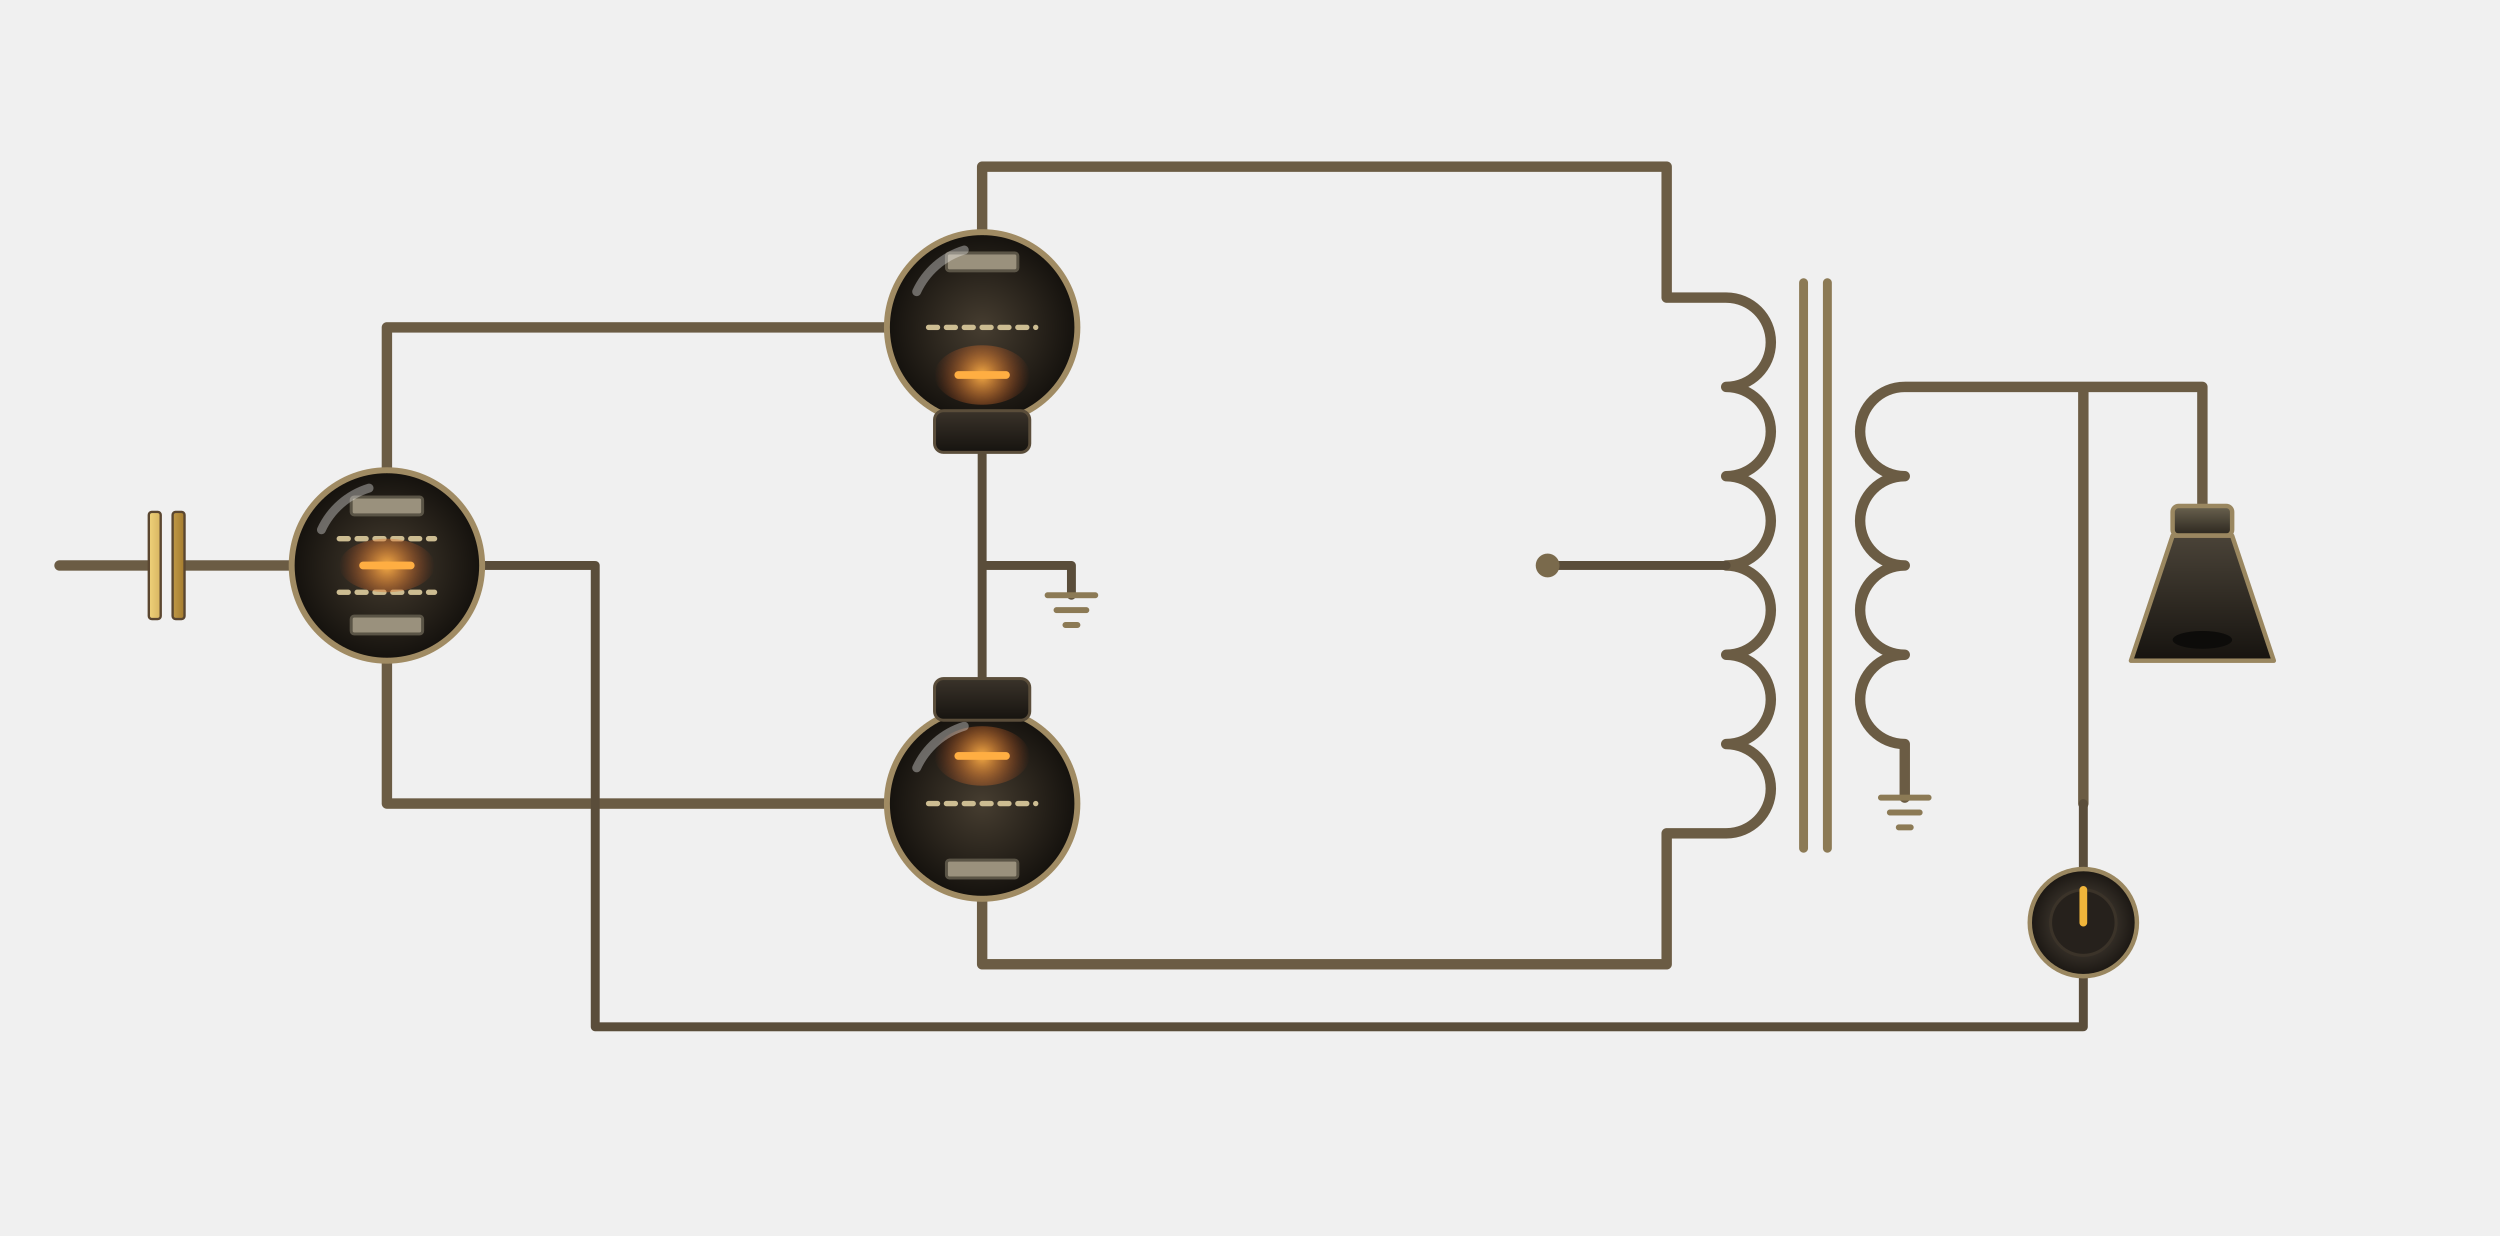
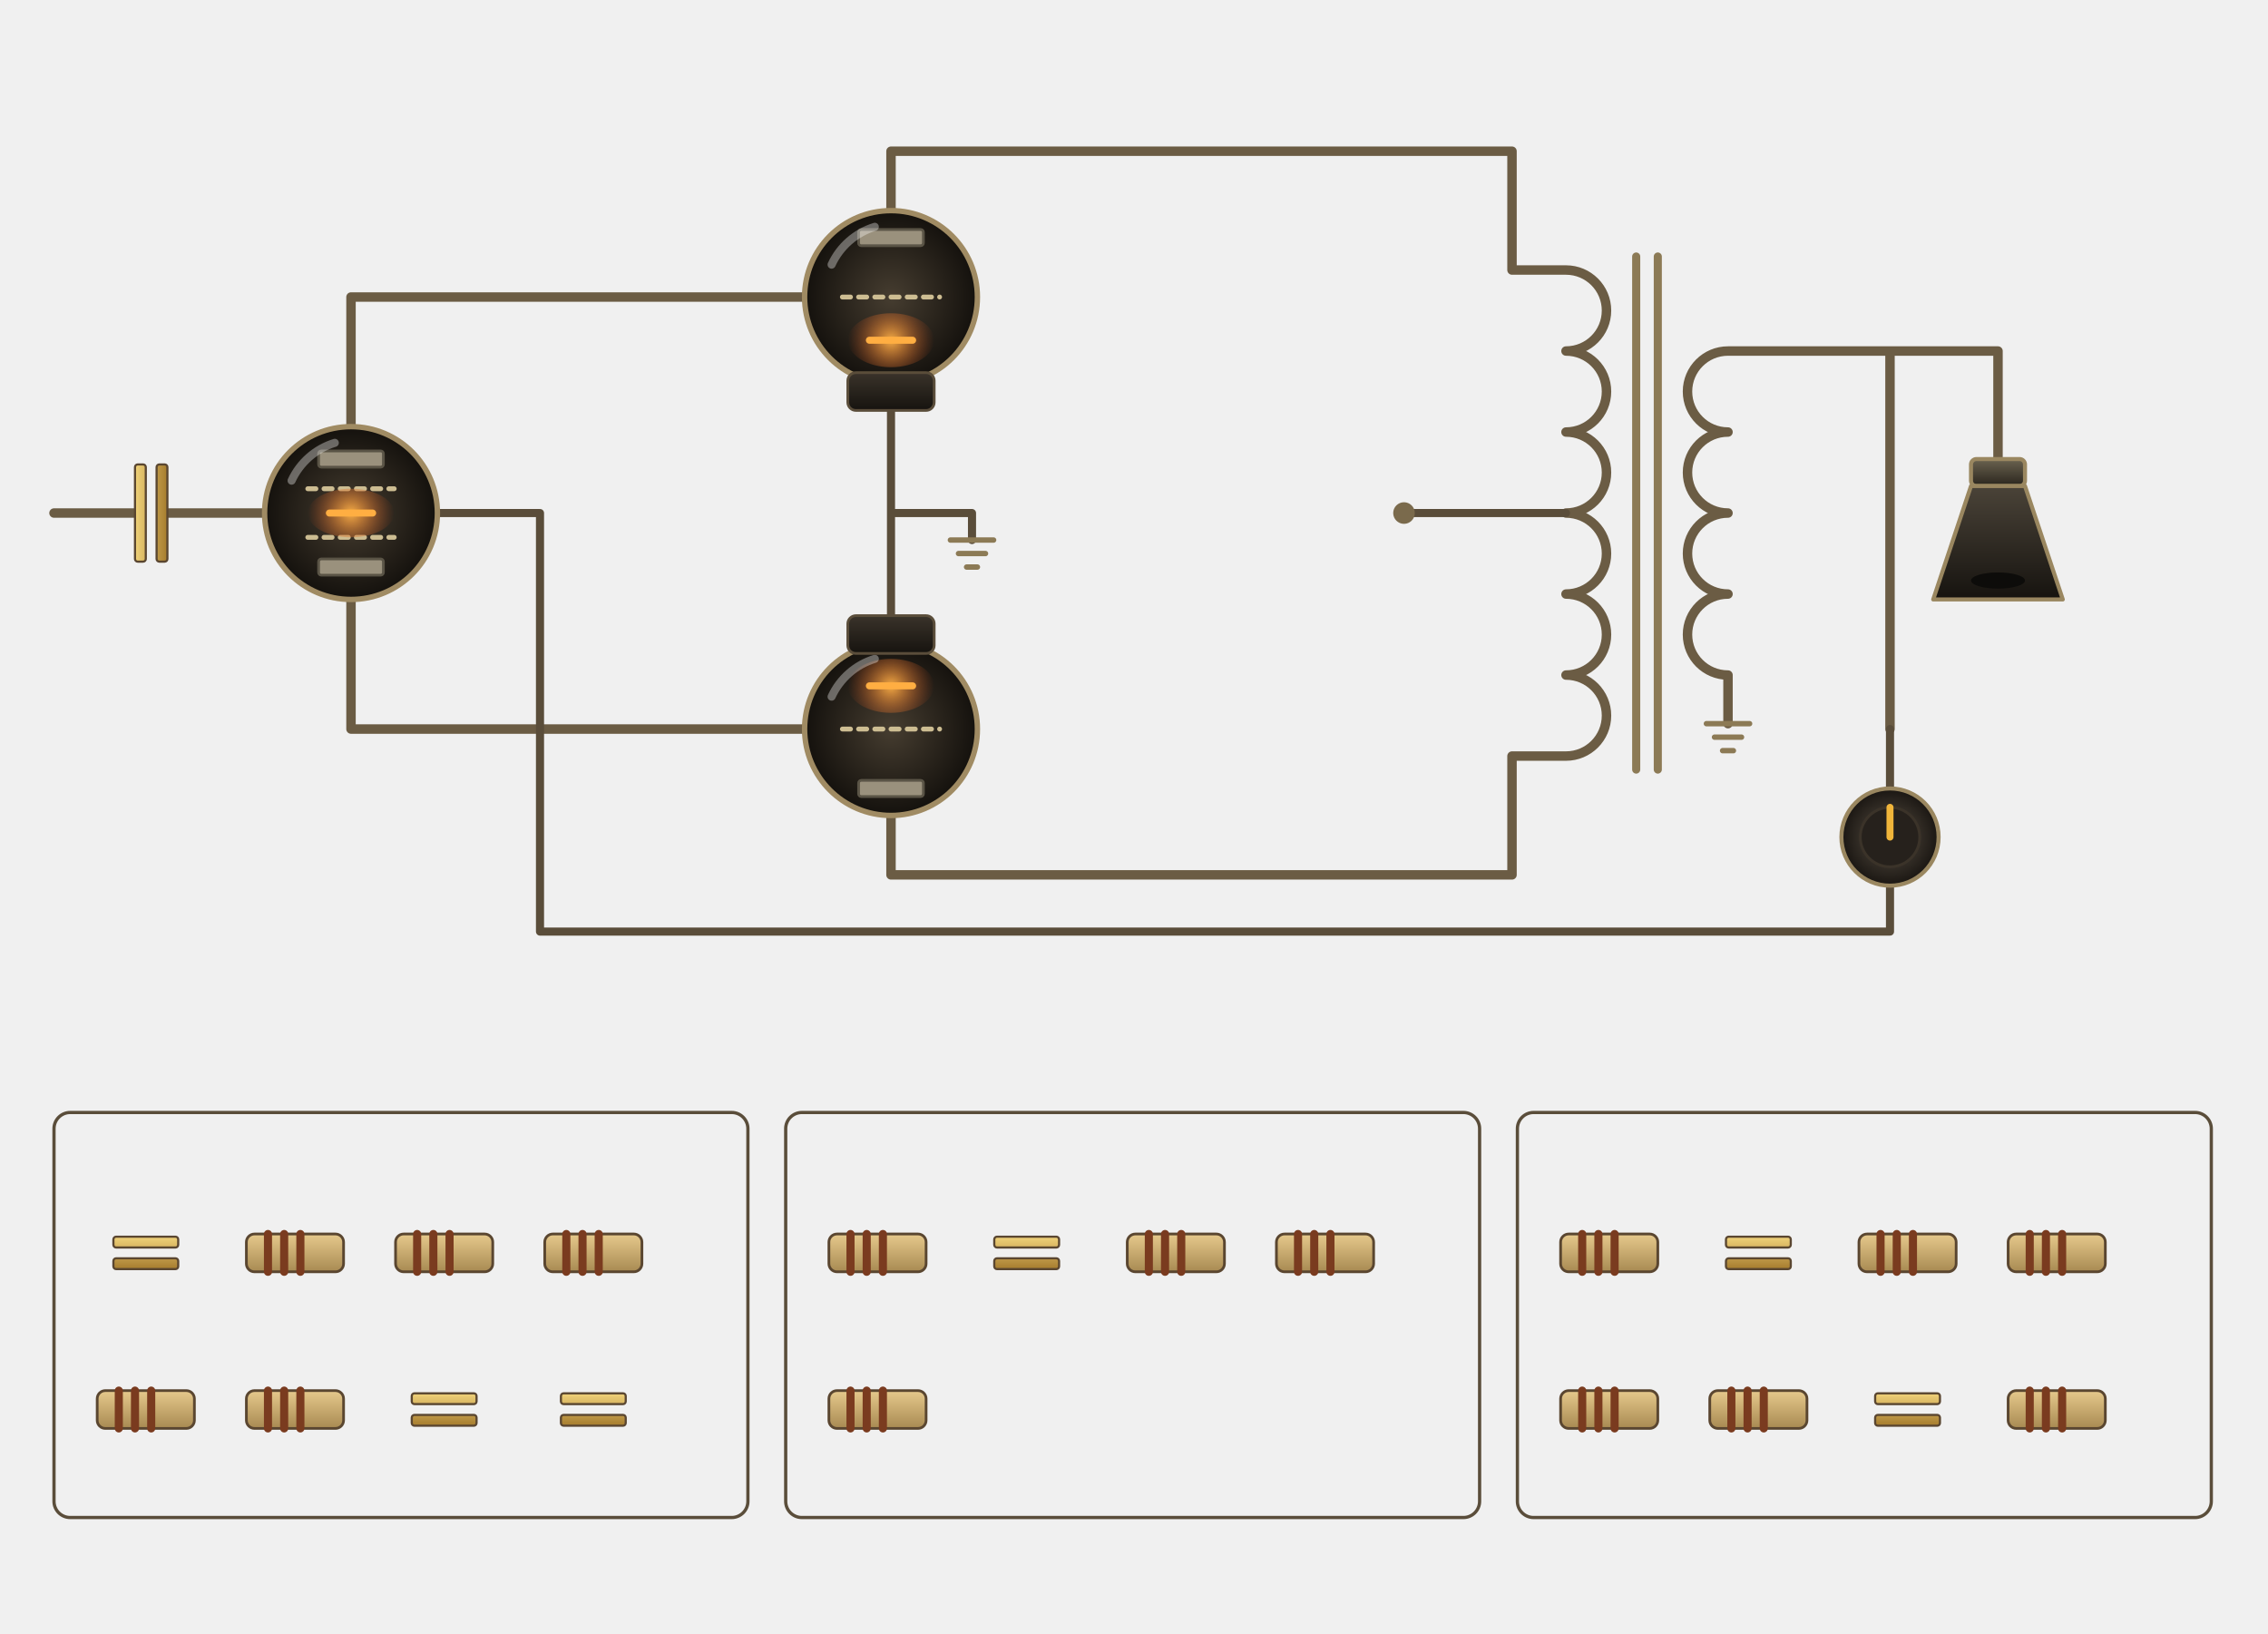
- <svg xmlns="http://www.w3.org/2000/svg" width="840" height="415" viewBox="0 0 840 415">
+ <svg xmlns="http://www.w3.org/2000/svg" width="840" height="605" viewBox="0 0 840 605">
  <defs>
    <linearGradient id="g1" x1="50" y1="0" x2="62" y2="0" gradientUnits="userSpaceOnUse">
      <stop offset="0" stop-color="#f0d27a" />
      <stop offset="1" stop-color="#a67c2e" />
    </linearGradient>
    <radialGradient id="g2" cx="130" cy="190" r="32" gradientUnits="userSpaceOnUse">
      <stop offset="0" stop-color="#463d30" />
      <stop offset="1" stop-color="#14110d" />
    </radialGradient>
    <radialGradient id="g3" cx="130" cy="190" r="16" gradientUnits="userSpaceOnUse">
      <stop offset="0" stop-color="#ffb347" stop-opacity="0.95" />
      <stop offset="1" stop-color="#c1441a" stop-opacity="0" />
    </radialGradient>
    <radialGradient id="g4" cx="330" cy="110" r="32" gradientUnits="userSpaceOnUse">
      <stop offset="0" stop-color="#463d30" />
      <stop offset="1" stop-color="#14110d" />
    </radialGradient>
    <radialGradient id="g5" cx="330" cy="126" r="16" gradientUnits="userSpaceOnUse">
      <stop offset="0" stop-color="#ffb347" stop-opacity="0.95" />
      <stop offset="1" stop-color="#c1441a" stop-opacity="0" />
    </radialGradient>
    <linearGradient id="g6" x1="0" y1="138" x2="0" y2="152" gradientUnits="userSpaceOnUse">
      <stop offset="0" stop-color="#3a332a" />
      <stop offset="1" stop-color="#16130f" />
    </linearGradient>
    <radialGradient id="g7" cx="330" cy="270" r="32" gradientUnits="userSpaceOnUse">
      <stop offset="0" stop-color="#463d30" />
      <stop offset="1" stop-color="#14110d" />
    </radialGradient>
    <radialGradient id="g8" cx="330" cy="254" r="16" gradientUnits="userSpaceOnUse">
      <stop offset="0" stop-color="#ffb347" stop-opacity="0.95" />
      <stop offset="1" stop-color="#c1441a" stop-opacity="0" />
    </radialGradient>
    <linearGradient id="g9" x1="0" y1="228" x2="0" y2="242" gradientUnits="userSpaceOnUse">
      <stop offset="0" stop-color="#3a332a" />
      <stop offset="1" stop-color="#16130f" />
    </linearGradient>
    <radialGradient id="g10" cx="700" cy="310" r="18" gradientUnits="userSpaceOnUse">
      <stop offset="0" stop-color="#5b5246" />
      <stop offset="1" stop-color="#1a1612" />
    </radialGradient>
    <linearGradient id="g11" x1="0" y1="170" x2="0" y2="180" gradientUnits="userSpaceOnUse">
      <stop offset="0" stop-color="#6b6350" />
      <stop offset="1" stop-color="#2a251d" />
    </linearGradient>
    <linearGradient id="g12" x1="0" y1="180" x2="0" y2="222" gradientUnits="userSpaceOnUse">
      <stop offset="0" stop-color="#4a4338" />
      <stop offset="1" stop-color="#16130f" />
+     </linearGradient>
+     <linearGradient id="g13" x1="0" y1="458" x2="0" y2="470" gradientUnits="userSpaceOnUse">
+       <stop offset="0" stop-color="#f0d27a" />
+       <stop offset="1" stop-color="#a67c2e" />
+     </linearGradient>
+     <linearGradient id="g14" x1="0" y1="457" x2="0" y2="471" gradientUnits="userSpaceOnUse">
+       <stop offset="0" stop-color="#e6c98c" />
+       <stop offset="1" stop-color="#a88a52" />
+     </linearGradient>
+     <linearGradient id="g15" x1="0" y1="457" x2="0" y2="471" gradientUnits="userSpaceOnUse">
+       <stop offset="0" stop-color="#e6c98c" />
+       <stop offset="1" stop-color="#a88a52" />
+     </linearGradient>
+     <linearGradient id="g16" x1="0" y1="457" x2="0" y2="471" gradientUnits="userSpaceOnUse">
+       <stop offset="0" stop-color="#e6c98c" />
+       <stop offset="1" stop-color="#a88a52" />
+     </linearGradient>
+     <linearGradient id="g17" x1="0" y1="515" x2="0" y2="529" gradientUnits="userSpaceOnUse">
+       <stop offset="0" stop-color="#e6c98c" />
+       <stop offset="1" stop-color="#a88a52" />
+     </linearGradient>
+     <linearGradient id="g18" x1="0" y1="515" x2="0" y2="529" gradientUnits="userSpaceOnUse">
+       <stop offset="0" stop-color="#e6c98c" />
+       <stop offset="1" stop-color="#a88a52" />
+     </linearGradient>
+     <linearGradient id="g19" x1="0" y1="516" x2="0" y2="528" gradientUnits="userSpaceOnUse">
+       <stop offset="0" stop-color="#f0d27a" />
+       <stop offset="1" stop-color="#a67c2e" />
+     </linearGradient>
+     <linearGradient id="g20" x1="0" y1="516" x2="0" y2="528" gradientUnits="userSpaceOnUse">
+       <stop offset="0" stop-color="#f0d27a" />
+       <stop offset="1" stop-color="#a67c2e" />
+     </linearGradient>
+     <linearGradient id="g21" x1="0" y1="457" x2="0" y2="471" gradientUnits="userSpaceOnUse">
+       <stop offset="0" stop-color="#e6c98c" />
+       <stop offset="1" stop-color="#a88a52" />
+     </linearGradient>
+     <linearGradient id="g22" x1="0" y1="458" x2="0" y2="470" gradientUnits="userSpaceOnUse">
+       <stop offset="0" stop-color="#f0d27a" />
+       <stop offset="1" stop-color="#a67c2e" />
+     </linearGradient>
+     <linearGradient id="g23" x1="0" y1="457" x2="0" y2="471" gradientUnits="userSpaceOnUse">
+       <stop offset="0" stop-color="#e6c98c" />
+       <stop offset="1" stop-color="#a88a52" />
+     </linearGradient>
+     <linearGradient id="g24" x1="0" y1="457" x2="0" y2="471" gradientUnits="userSpaceOnUse">
+       <stop offset="0" stop-color="#e6c98c" />
+       <stop offset="1" stop-color="#a88a52" />
+     </linearGradient>
+     <linearGradient id="g25" x1="0" y1="515" x2="0" y2="529" gradientUnits="userSpaceOnUse">
+       <stop offset="0" stop-color="#e6c98c" />
+       <stop offset="1" stop-color="#a88a52" />
+     </linearGradient>
+     <linearGradient id="g26" x1="0" y1="457" x2="0" y2="471" gradientUnits="userSpaceOnUse">
+       <stop offset="0" stop-color="#e6c98c" />
+       <stop offset="1" stop-color="#a88a52" />
+     </linearGradient>
+     <linearGradient id="g27" x1="0" y1="458" x2="0" y2="470" gradientUnits="userSpaceOnUse">
+       <stop offset="0" stop-color="#f0d27a" />
+       <stop offset="1" stop-color="#a67c2e" />
+     </linearGradient>
+     <linearGradient id="g28" x1="0" y1="457" x2="0" y2="471" gradientUnits="userSpaceOnUse">
+       <stop offset="0" stop-color="#e6c98c" />
+       <stop offset="1" stop-color="#a88a52" />
+     </linearGradient>
+     <linearGradient id="g29" x1="0" y1="457" x2="0" y2="471" gradientUnits="userSpaceOnUse">
+       <stop offset="0" stop-color="#e6c98c" />
+       <stop offset="1" stop-color="#a88a52" />
+     </linearGradient>
+     <linearGradient id="g30" x1="0" y1="515" x2="0" y2="529" gradientUnits="userSpaceOnUse">
+       <stop offset="0" stop-color="#e6c98c" />
+       <stop offset="1" stop-color="#a88a52" />
+     </linearGradient>
+     <linearGradient id="g31" x1="0" y1="515" x2="0" y2="529" gradientUnits="userSpaceOnUse">
+       <stop offset="0" stop-color="#e6c98c" />
+       <stop offset="1" stop-color="#a88a52" />
+     </linearGradient>
+     <linearGradient id="g32" x1="0" y1="516" x2="0" y2="528" gradientUnits="userSpaceOnUse">
+       <stop offset="0" stop-color="#f0d27a" />
+       <stop offset="1" stop-color="#a67c2e" />
+     </linearGradient>
+     <linearGradient id="g33" x1="0" y1="515" x2="0" y2="529" gradientUnits="userSpaceOnUse">
+       <stop offset="0" stop-color="#e6c98c" />
+       <stop offset="1" stop-color="#a88a52" />
    </linearGradient>
  </defs>
  <path id="wire_OUT-2" d="M20,190 H52 M60,190 H98" fill="none" stroke="#6b5c44" stroke-width="3.5" stroke-linecap="round" stroke-linejoin="round" />
  <path id="wire_PHASE" d="M130,158 V110 H298 M130,222 V270 H298" fill="none" stroke="#6b5c44" stroke-width="3.5" stroke-linecap="round" stroke-linejoin="round" />
  <path id="wire_POWER" d="M330,78 V56 H560 V100 H580 M330,302 V324 H560 V280 H580 M580,100 a15,15 0 0 1 0,30 a15,15 0 0 1 0,30 a15,15 0 0 1 0,30 a15,15 0 0 1 0,30 a15,15 0 0 1 0,30 a15,15 0 0 1 0,30" fill="none" stroke="#6b5c44" stroke-width="3.5" stroke-linecap="round" stroke-linejoin="round" />
  <path id="wire_SPEAKER" d="M640,130 H740 V170 M700,130 V270 M640,250 V268 M640,130 a15,15 0 0 0 0,30 a15,15 0 0 0 0,30 a15,15 0 0 0 0,30 a15,15 0 0 0 0,30" fill="none" stroke="#6b5c44" stroke-width="3.5" stroke-linecap="round" stroke-linejoin="round" />
  <path id="wire_static_power" d="M330,152 V228 M330,190 H360 V200 M580,190 H520 M200,345 V190 H162 M700,270 H700 M700,270 V292 M700,328 V345 M700,345 H200 M700,345 H700" fill="none" stroke="#5a4d3a" stroke-width="3" stroke-linecap="round" stroke-linejoin="round" />
  <path id="ground_power" d="M352,200 H368 M355,205 H365 M358,210 H362 M632,268 H648 M635,273 H645 M638,278 H642" fill="none" stroke="#8c7a55" stroke-width="2" stroke-linecap="round" stroke-linejoin="round" />
  <path id="ot_core" d="M606,95 V285 M614,95 V285" fill="none" stroke="#8c7a55" stroke-width="3" stroke-linecap="round" stroke-linejoin="round" />
  <ellipse id="rail_tap" cx="520" cy="190" rx="4" ry="4" fill="#7a6a4c" stroke="none" stroke-width="1" />
  <rect id="cap_ina" x="50" y="172" width="4" height="36" rx="1" fill="url(#g1)" stroke="#5a4630" stroke-width="0.8" />
  <rect id="cap_inb" x="58" y="172" width="4" height="36" rx="1" fill="url(#g1)" stroke="#5a4630" stroke-width="0.8" />
  <ellipse id="tube_PI-PI" cx="130" cy="190" rx="32" ry="32" fill="url(#g2)" stroke="#a08b63" stroke-width="2" />
  <rect id="plate_PI-1" x="118" y="167" width="24" height="6" rx="1" fill="#9a917d" stroke="#5a5446" stroke-width="1" />
  <rect id="plate_PI1" x="118" y="207" width="24" height="6" rx="1" fill="#9a917d" stroke="#5a5446" stroke-width="1" />
  <path id="grids_PI" d="M114,181 H146 M114,199 H146" fill="none" stroke="#cdbd92" stroke-width="1.8" stroke-linecap="round" stroke-linejoin="round" stroke-dasharray="3 3" />
  <ellipse id="glow_PHASE" cx="130" cy="190" rx="16" ry="9" fill="url(#g3)" stroke="none" stroke-width="1" />
  <path id="filament_PI" d="M122,190 H138" fill="none" stroke="#ffae42" stroke-width="2.6" stroke-linecap="round" stroke-linejoin="round" />
  <path id="shine_PI" d="M108,178 A26,26 0 0 1 124,164" fill="none" stroke="#ffffff" stroke-width="3" stroke-linecap="round" stroke-linejoin="round" opacity="0.35" />
  <ellipse id="tube_PA-EL34" cx="330" cy="110" rx="32" ry="32" fill="url(#g4)" stroke="#a08b63" stroke-width="2" />
  <rect id="plate_PA" x="318" y="85" width="24" height="6" rx="1" fill="#9a917d" stroke="#5a5446" stroke-width="1" />
  <path id="grid_PA" d="M312,110 H348" fill="none" stroke="#cdbd92" stroke-width="1.8" stroke-linecap="round" stroke-linejoin="round" stroke-dasharray="3 3" />
  <ellipse id="glow_POWER_A" cx="330" cy="126" rx="16" ry="10" fill="url(#g5)" stroke="none" stroke-width="1" />
  <path id="filament_PA" d="M322,126 H338" fill="none" stroke="#ffae42" stroke-width="2.6" stroke-linecap="round" stroke-linejoin="round" />
  <path id="shine_PA" d="M308,98 A26,26 0 0 1 324,84" fill="none" stroke="#ffffff" stroke-width="3" stroke-linecap="round" stroke-linejoin="round" opacity="0.35" />
  <rect id="base_PA" x="314" y="138" width="32" height="14" rx="3" fill="url(#g6)" stroke="#5a4d3a" stroke-width="1" />
  <ellipse id="tube_PB-EL34" cx="330" cy="270" rx="32" ry="32" fill="url(#g7)" stroke="#a08b63" stroke-width="2" />
  <rect id="plate_PB" x="318" y="289" width="24" height="6" rx="1" fill="#9a917d" stroke="#5a5446" stroke-width="1" />
  <path id="grid_PB" d="M312,270 H348" fill="none" stroke="#cdbd92" stroke-width="1.8" stroke-linecap="round" stroke-linejoin="round" stroke-dasharray="3 3" />
  <ellipse id="glow_POWER_B" cx="330" cy="254" rx="16" ry="10" fill="url(#g8)" stroke="none" stroke-width="1" />
  <path id="filament_PB" d="M322,254 H338" fill="none" stroke="#ffae42" stroke-width="2.6" stroke-linecap="round" stroke-linejoin="round" />
  <path id="shine_PB" d="M308,258 A26,26 0 0 1 324,244" fill="none" stroke="#ffffff" stroke-width="3" stroke-linecap="round" stroke-linejoin="round" opacity="0.35" />
  <rect id="base_PB" x="314" y="228" width="32" height="14" rx="3" fill="url(#g9)" stroke="#5a4d3a" stroke-width="1" />
  <ellipse id="pot_presence" cx="700" cy="310" rx="18" ry="18" fill="url(#g10)" stroke="#9a8760" stroke-width="1.5" />
  <ellipse id="dial_presence" cx="700" cy="310" rx="11" ry="11" fill="#26211c" stroke="#3b3329" stroke-width="1" />
  <path id="ptr_presence" d="M700,310 L700,299" fill="none" stroke="#f0b53a" stroke-width="2.6" stroke-linecap="round" stroke-linejoin="round" />
  <rect id="spk_magnet_p" x="730" y="170" width="20" height="10" rx="2" fill="url(#g11)" stroke="#9a8760" stroke-width="1.5" />
  <path id="spk_cone_p" d="M730,180 H750 L764,222 H716 Z" fill="url(#g12)" stroke="#9a8760" stroke-width="1.5" stroke-linecap="round" stroke-linejoin="round" />
  <ellipse id="spk_dust_p" cx="740" cy="215" rx="10" ry="3" fill="#0d0c0a" stroke="none" stroke-width="1" />
+   <rect id="pp_box0" x="20" y="412" width="257" height="150" rx="6" fill="none" stroke="#5a4d3a" stroke-width="1.2" />
+   <ellipse id="ttl_PHASE_INVERTER" cx="148.5" cy="426" rx="1" ry="1" fill="none" stroke="none" stroke-width="0" />
+   <rect id="pp_CINa" x="42" y="458" width="24" height="4" rx="1" fill="url(#g13)" stroke="#5a4630" stroke-width="0.8" />
+   <rect id="pp_CINb" x="42" y="466" width="24" height="4" rx="1" fill="url(#g13)" stroke="#5a4630" stroke-width="0.8" />
+   <ellipse id="valC_1_10n@C:CIN" cx="54" cy="484" rx="1" ry="1" fill="none" stroke="none" />
+   <rect id="pp_R82" x="91.25" y="457" width="36" height="14" rx="3" fill="url(#g14)" stroke="#5a4630" stroke-width="1" />
+   <path id="pp_R82_bands" d="M99.25,457 V471 M105.25,457 V471 M111.25,457 V471" fill="none" stroke="#7a3b1f" stroke-width="3" stroke-linecap="round" stroke-linejoin="round" />
+   <ellipse id="valC_2_82k@R:R82" cx="109.25" cy="484" rx="1" ry="1" fill="none" stroke="none" />
+   <rect id="pp_RSYM" x="146.5" y="457" width="36" height="14" rx="3" fill="url(#g15)" stroke="#5a4630" stroke-width="1" />
+   <path id="pp_RSYM_bands" d="M154.5,457 V471 M160.5,457 V471 M166.5,457 V471" fill="none" stroke="#7a3b1f" stroke-width="3" stroke-linecap="round" stroke-linejoin="round" />
+   <ellipse id="valC_3_12.5k@R:RSYM" cx="164.5" cy="484" rx="1" ry="1" fill="none" stroke="none" />
+   <rect id="pp_RKT" x="201.75" y="457" width="36" height="14" rx="3" fill="url(#g16)" stroke="#5a4630" stroke-width="1" />
+   <path id="pp_RKT_bands" d="M209.75,457 V471 M215.75,457 V471 M221.75,457 V471" fill="none" stroke="#7a3b1f" stroke-width="3" stroke-linecap="round" stroke-linejoin="round" />
+   <ellipse id="valC_4_475@R:RKT" cx="219.75" cy="484" rx="1" ry="1" fill="none" stroke="none" />
+   <rect id="pp_RG1" x="36" y="515" width="36" height="14" rx="3" fill="url(#g17)" stroke="#5a4630" stroke-width="1" />
+   <path id="pp_RG1_bands" d="M44,515 V529 M50,515 V529 M56,515 V529" fill="none" stroke="#7a3b1f" stroke-width="3" stroke-linecap="round" stroke-linejoin="round" />
+   <ellipse id="valC_5_1M@R:RG1" cx="54" cy="542" rx="1" ry="1" fill="none" stroke="none" />
+   <rect id="pp_RG2" x="91.25" y="515" width="36" height="14" rx="3" fill="url(#g18)" stroke="#5a4630" stroke-width="1" />
+   <path id="pp_RG2_bands" d="M99.25,515 V529 M105.25,515 V529 M111.25,515 V529" fill="none" stroke="#7a3b1f" stroke-width="3" stroke-linecap="round" stroke-linejoin="round" />
+   <ellipse id="valC_6_1M@R:RG2" cx="109.25" cy="542" rx="1" ry="1" fill="none" stroke="none" />
+   <rect id="pp_C10Fa" x="152.5" y="516" width="24" height="4" rx="1" fill="url(#g19)" stroke="#5a4630" stroke-width="0.8" />
+   <rect id="pp_C10Fb" x="152.5" y="524" width="24" height="4" rx="1" fill="url(#g19)" stroke="#5a4630" stroke-width="0.8" />
+   <ellipse id="valC_7_10n@C:C10F" cx="164.5" cy="542" rx="1" ry="1" fill="none" stroke="none" />
+   <rect id="pp_C22Aa" x="207.75" y="516" width="24" height="4" rx="1" fill="url(#g20)" stroke="#5a4630" stroke-width="0.8" />
+   <rect id="pp_C22Ab" x="207.75" y="524" width="24" height="4" rx="1" fill="url(#g20)" stroke="#5a4630" stroke-width="0.8" />
+   <ellipse id="valC_8_22n@C:C22A" cx="219.75" cy="542" rx="1" ry="1" fill="none" stroke="none" />
+   <rect id="pp_box1" x="291" y="412" width="257" height="150" rx="6" fill="none" stroke="#5a4d3a" stroke-width="1.2" />
+   <ellipse id="ttl_FEEDBACK" cx="419.5" cy="426" rx="1" ry="1" fill="none" stroke="none" stroke-width="0" />
+   <rect id="pp_RN1" x="307" y="457" width="36" height="14" rx="3" fill="url(#g21)" stroke="#5a4630" stroke-width="1" />
+   <path id="pp_RN1_bands" d="M315,457 V471 M321,457 V471 M327,457 V471" fill="none" stroke="#7a3b1f" stroke-width="3" stroke-linecap="round" stroke-linejoin="round" />
+   <ellipse id="valC_9_10k@R:RN1" cx="325" cy="484" rx="1" ry="1" fill="none" stroke="none" />
+   <rect id="pp_C2N2a" x="368.25" y="458" width="24" height="4" rx="1" fill="url(#g22)" stroke="#5a4630" stroke-width="0.8" />
+   <rect id="pp_C2N2b" x="368.25" y="466" width="24" height="4" rx="1" fill="url(#g22)" stroke="#5a4630" stroke-width="0.8" />
+   <ellipse id="valC_10_2.2n@C:C2N2" cx="380.25" cy="484" rx="1" ry="1" fill="none" stroke="none" />
+   <rect id="pp_R27K4" x="417.5" y="457" width="36" height="14" rx="3" fill="url(#g23)" stroke="#5a4630" stroke-width="1" />
+   <path id="pp_R27K4_bands" d="M425.5,457 V471 M431.5,457 V471 M437.5,457 V471" fill="none" stroke="#7a3b1f" stroke-width="3" stroke-linecap="round" stroke-linejoin="round" />
+   <ellipse id="valC_11_27k4@R:R27K4" cx="435.5" cy="484" rx="1" ry="1" fill="none" stroke="none" />
+   <rect id="pp_R10T" x="472.75" y="457" width="36" height="14" rx="3" fill="url(#g24)" stroke="#5a4630" stroke-width="1" />
+   <path id="pp_R10T_bands" d="M480.75,457 V471 M486.75,457 V471 M492.75,457 V471" fill="none" stroke="#7a3b1f" stroke-width="3" stroke-linecap="round" stroke-linejoin="round" />
+   <ellipse id="valC_12_10k@R:R10T" cx="490.75" cy="484" rx="1" ry="1" fill="none" stroke="none" />
+   <rect id="pp_R3K32" x="307" y="515" width="36" height="14" rx="3" fill="url(#g25)" stroke="#5a4630" stroke-width="1" />
+   <path id="pp_R3K32_bands" d="M315,515 V529 M321,515 V529 M327,515 V529" fill="none" stroke="#7a3b1f" stroke-width="3" stroke-linecap="round" stroke-linejoin="round" />
+   <ellipse id="valC_13_3k32@R:R3K32" cx="325" cy="542" rx="1" ry="1" fill="none" stroke="none" />
+   <rect id="pp_box2" x="562" y="412" width="257" height="150" rx="6" fill="none" stroke="#5a4d3a" stroke-width="1.2" />
+   <ellipse id="ttl_SUPPLY_AND_BIAS" cx="690.5" cy="426" rx="1" ry="1" fill="none" stroke="none" stroke-width="0" />
+   <rect id="pp_R59" x="578" y="457" width="36" height="14" rx="3" fill="url(#g26)" stroke="#5a4630" stroke-width="1" />
+   <path id="pp_R59_bands" d="M586,457 V471 M592,457 V471 M598,457 V471" fill="none" stroke="#7a3b1f" stroke-width="3" stroke-linecap="round" stroke-linejoin="round" />
+   <ellipse id="valC_14_11k@R:R59" cx="596" cy="484" rx="1" ry="1" fill="none" stroke="none" />
+   <rect id="pp_C33a" x="639.25" y="458" width="24" height="4" rx="1" fill="url(#g27)" stroke="#5a4630" stroke-width="0.8" />
+   <rect id="pp_C33b" x="639.25" y="466" width="24" height="4" rx="1" fill="url(#g27)" stroke="#5a4630" stroke-width="0.8" />
+   <ellipse id="valC_15_33u@C:C33" cx="651.25" cy="484" rx="1" ry="1" fill="none" stroke="none" />
+   <rect id="pp_RPREAMP" x="688.5" y="457" width="36" height="14" rx="3" fill="url(#g28)" stroke="#5a4630" stroke-width="1" />
+   <path id="pp_RPREAMP_bands" d="M696.5,457 V471 M702.5,457 V471 M708.5,457 V471" fill="none" stroke="#7a3b1f" stroke-width="3" stroke-linecap="round" stroke-linejoin="round" />
+   <ellipse id="valC_16_30k@R:RPREAMP" cx="706.5" cy="484" rx="1" ry="1" fill="none" stroke="none" />
+   <rect id="pp_R100" x="743.75" y="457" width="36" height="14" rx="3" fill="url(#g29)" stroke="#5a4630" stroke-width="1" />
+   <path id="pp_R100_bands" d="M751.75,457 V471 M757.75,457 V471 M763.75,457 V471" fill="none" stroke="#7a3b1f" stroke-width="3" stroke-linecap="round" stroke-linejoin="round" />
+   <ellipse id="valC_17_100k@R:R100" cx="761.75" cy="484" rx="1" ry="1" fill="none" stroke="none" />
+   <rect id="pp_R221A" x="578" y="515" width="36" height="14" rx="3" fill="url(#g30)" stroke="#5a4630" stroke-width="1" />
+   <path id="pp_R221A_bands" d="M586,515 V529 M592,515 V529 M598,515 V529" fill="none" stroke="#7a3b1f" stroke-width="3" stroke-linecap="round" stroke-linejoin="round" />
+   <ellipse id="valC_18_221k@R:R221A" cx="596" cy="542" rx="1" ry="1" fill="none" stroke="none" />
+   <rect id="pp_R221B" x="633.25" y="515" width="36" height="14" rx="3" fill="url(#g31)" stroke="#5a4630" stroke-width="1" />
+   <path id="pp_R221B_bands" d="M641.25,515 V529 M647.25,515 V529 M653.25,515 V529" fill="none" stroke="#7a3b1f" stroke-width="3" stroke-linecap="round" stroke-linejoin="round" />
+   <ellipse id="valC_19_221k@R:R221B" cx="651.25" cy="542" rx="1" ry="1" fill="none" stroke="none" />
+   <rect id="pp_CBIASa" x="694.5" y="516" width="24" height="4" rx="1" fill="url(#g32)" stroke="#5a4630" stroke-width="0.8" />
+   <rect id="pp_CBIASb" x="694.5" y="524" width="24" height="4" rx="1" fill="url(#g32)" stroke="#5a4630" stroke-width="0.8" />
+   <ellipse id="valC_20_100u@C:CBIAS" cx="706.5" cy="542" rx="1" ry="1" fill="none" stroke="none" />
+   <rect id="pp_R3K32A" x="743.75" y="515" width="36" height="14" rx="3" fill="url(#g33)" stroke="#5a4630" stroke-width="1" />
+   <path id="pp_R3K32A_bands" d="M751.75,515 V529 M757.75,515 V529 M763.75,515 V529" fill="none" stroke="#7a3b1f" stroke-width="3" stroke-linecap="round" stroke-linejoin="round" />
+   <ellipse id="valC_21_3k32/2@R:R3K32A" cx="761.75" cy="542" rx="1" ry="1" fill="none" stroke="none" />
</svg>
